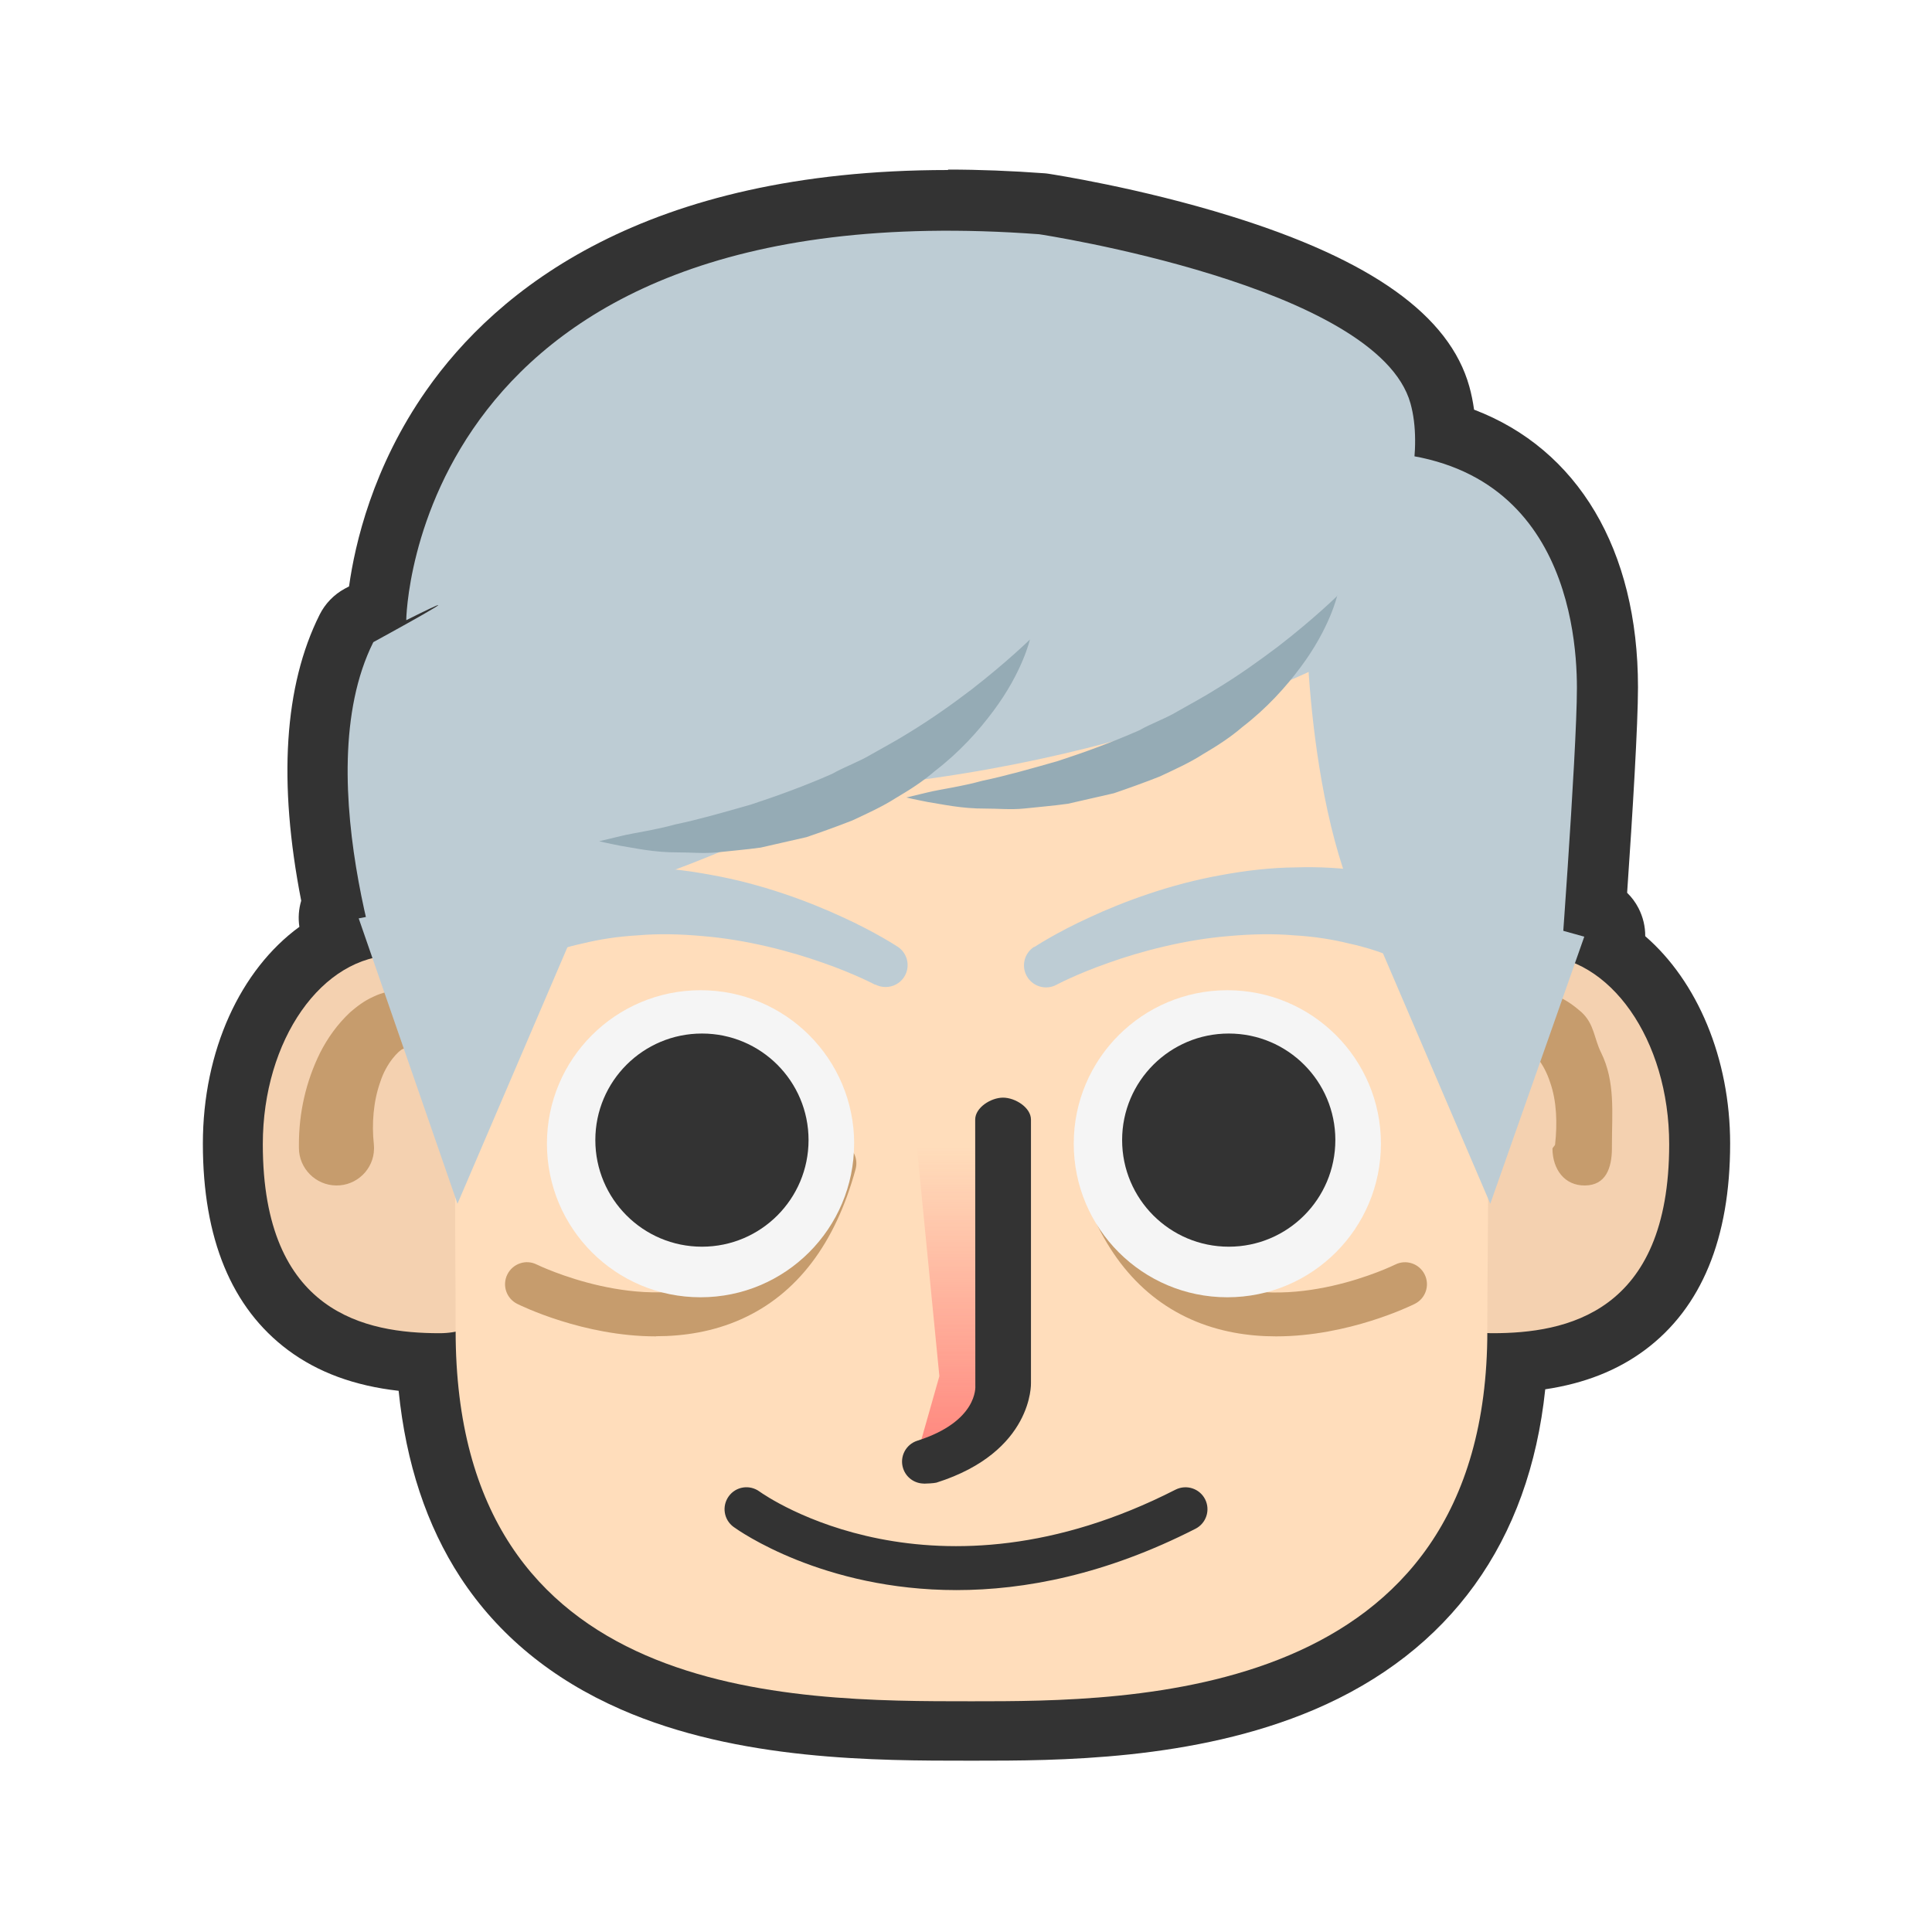
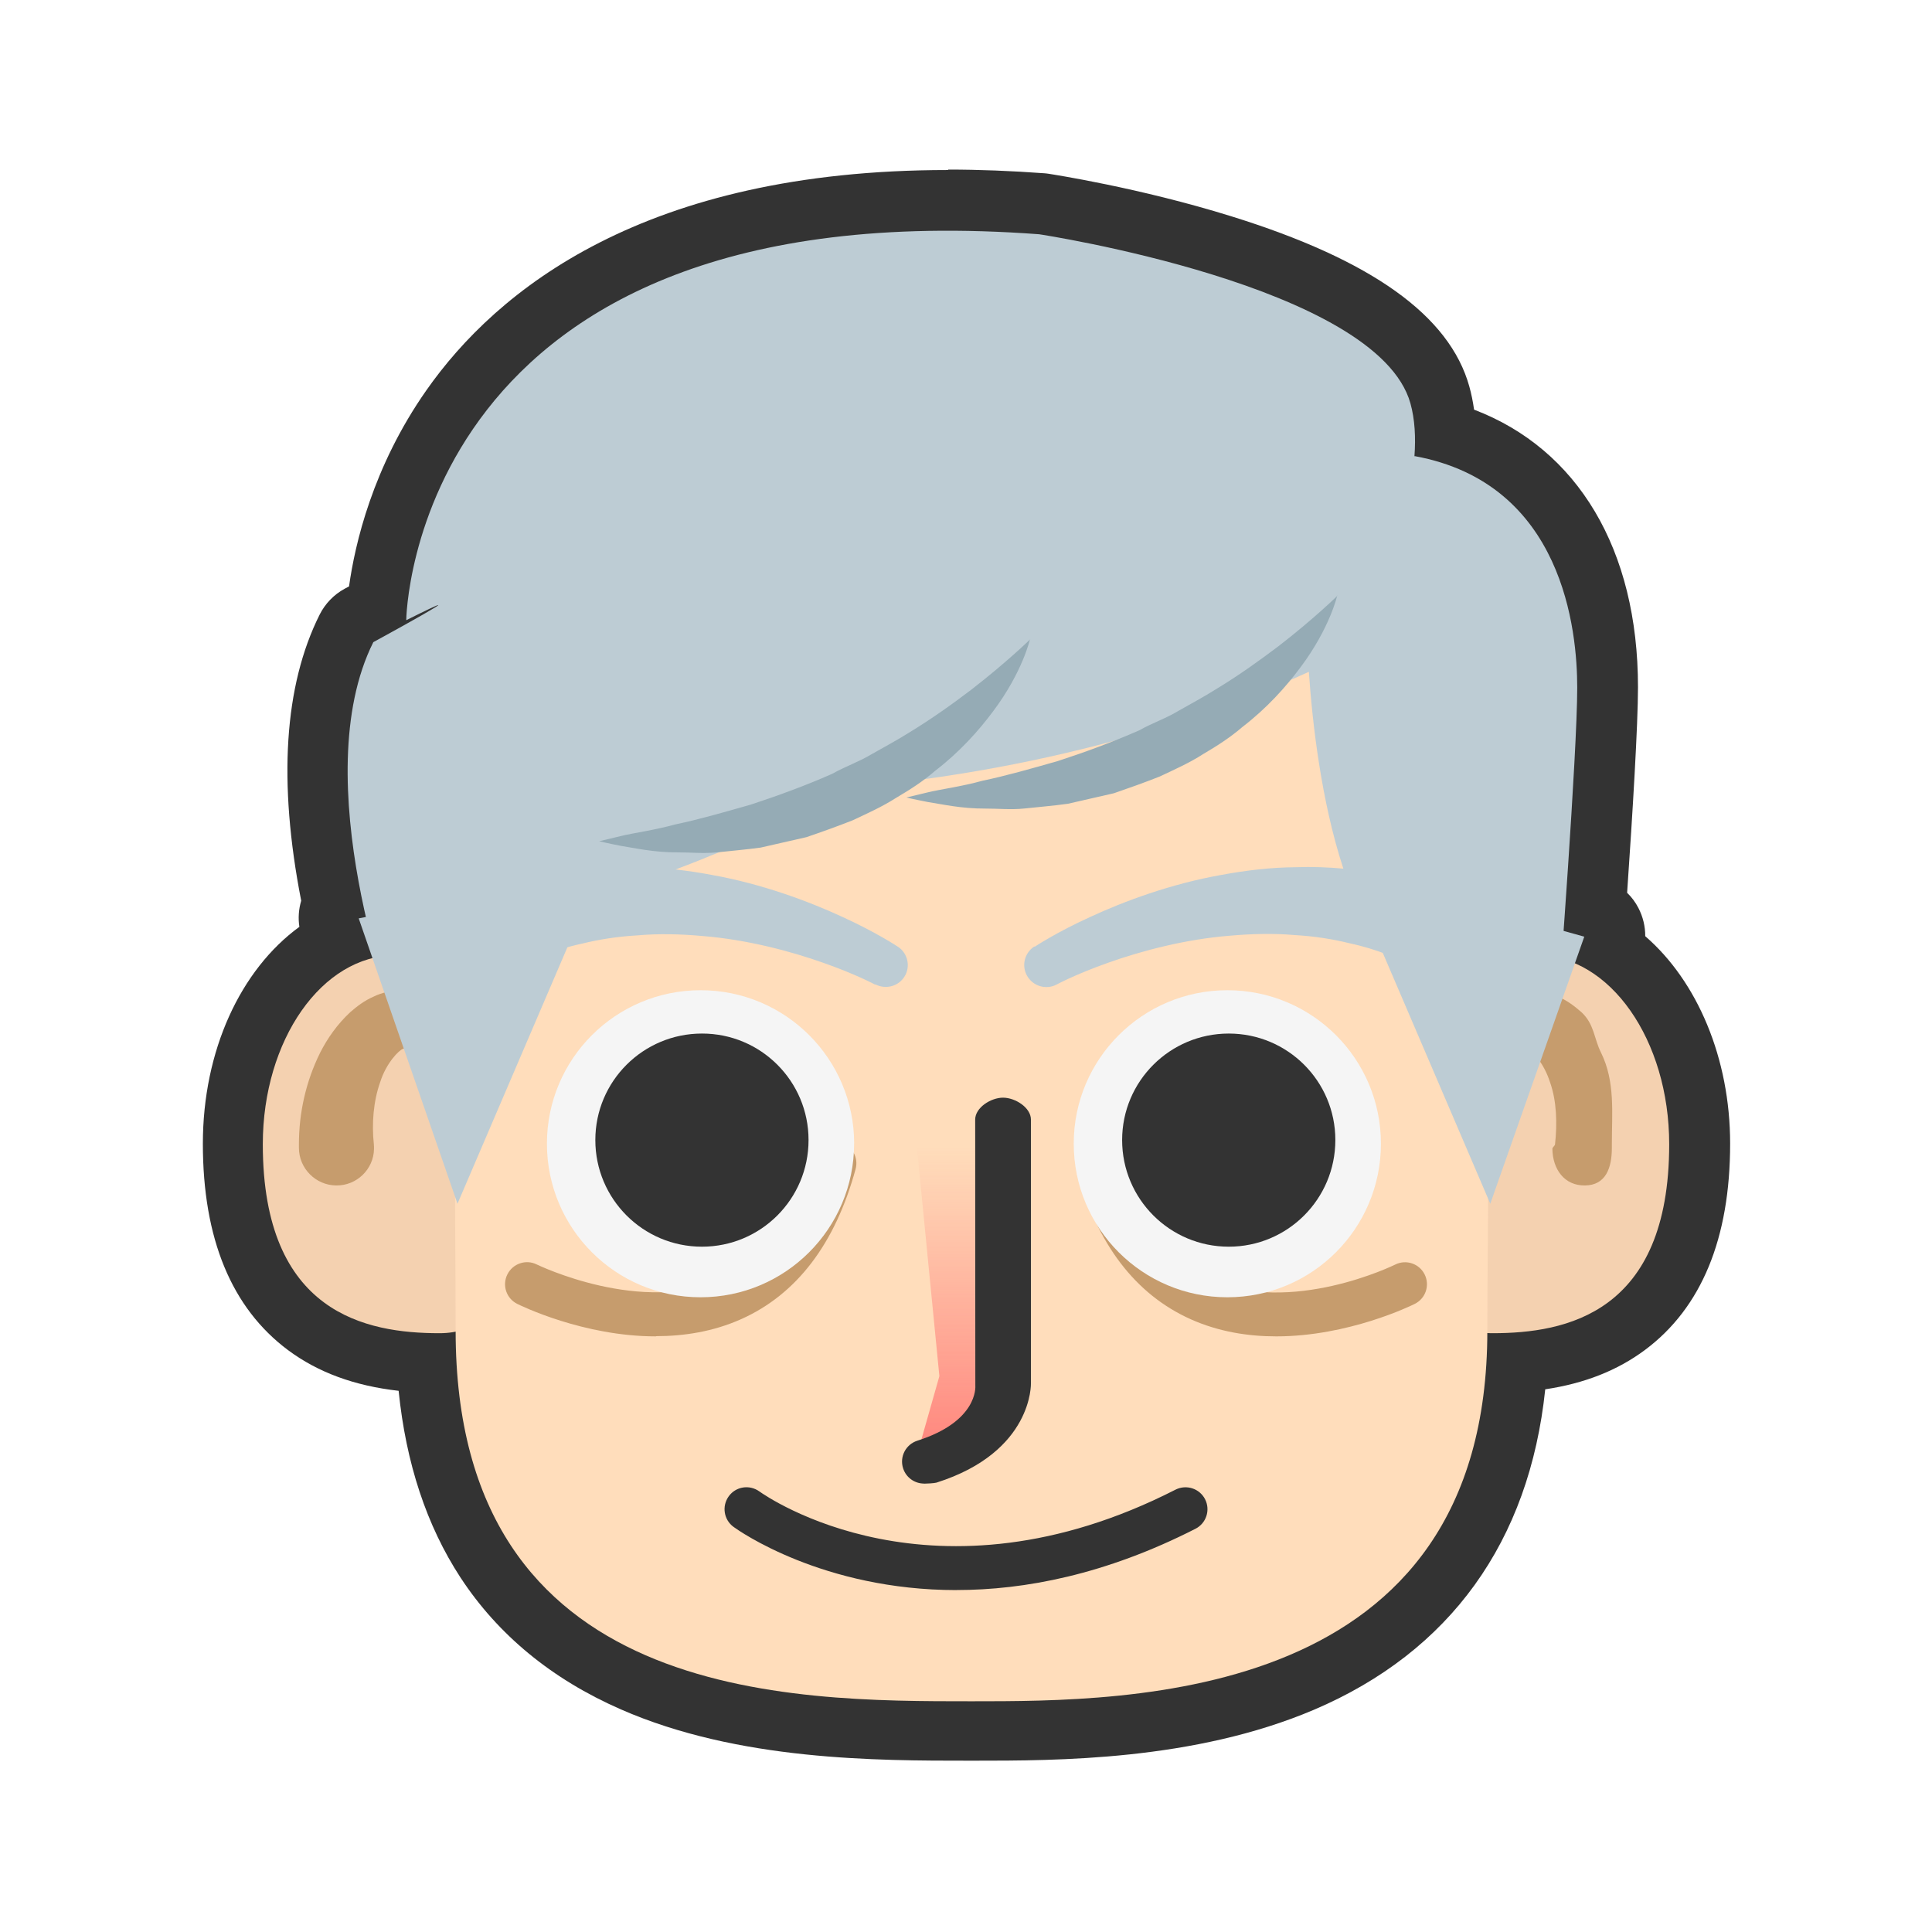
- <svg xmlns="http://www.w3.org/2000/svg" version="1.1" id="Layer_1" x="0px" y="0px" width="256px" height="256px" viewBox="0 0 256 256" enable-background="new 0 0 256 256" xml:space="preserve">
-   <path fill="#333333" d="M128.405,229.38c-22.728,0-69.358,0.026-71.92-48.778c-21.153-0.795-25.663-16.094-25.663-28.992  c0-12.08,5.48-22.65,13.5-26.96l-0.573-1.66c-0.37-1.07-0.28-2.24,0.26-3.22c-2.28-11.17-3.5-25.74,1.87-36.48  c0.36-0.73,0.94-1.33,1.66-1.73c0.77-0.43,1.59-0.87,2.39-1.31c0.38-4.29,2.1-15.23,9.78-26.19c8.79-12.55,27.34-27.51,65.83-27.51  c3.99,0,8.17,0.16,12.439,0.48c0.101,0,0.201,0.01,0.301,0.03c4.85,0.73,47.529,7.68,52.449,25.29c0.42,1.5,0.66,3.16,0.73,4.96  c13.52,4,21.48,16.38,21.48,33.81c0,5.21-0.82,18.17-1.59,29.24c0.899,0.35,1.649,1.01,2.1,1.88c0.51,0.979,0.59,2.13,0.22,3.17  l-0.13,0.36c7.061,4.89,11.609,14.74,11.609,25.81c0,12.601-4.299,27.5-24.219,28.92c-1.131,20.59-10.701,34.83-28.49,42.399  c-15.16,6.461-32.891,6.44-43.48,6.44h-0.6L128.405,229.38z" />
-   <path fill="#333333" d="M125.555,30.573c3.835,0,7.882,0.15,12.142,0.466c0,0,44.838,6.78,49.199,22.41  c0.592,2.11,0.717,4.51,0.53,7.02c19.733,3.61,21.53,23.19,21.53,30.66c0,5.81-1.08,22.01-1.807,32.19l2.781,0.77l-1.24,3.53  c7.229,3.1,12.5,12.66,12.5,23.97c0,22.431-13.711,25.04-23.41,25.04c-0.23,0-0.461-0.04-0.69-0.05  c-0.19,48.69-46.89,48.771-68.069,48.771h-0.601c-24.05,0-67.97-0.091-68.03-48.961c-0.67,0.131-1.38,0.221-2.14,0.221  c-9.69,0-23.41-2.601-23.41-25.03c0-12.36,6.28-22.62,14.53-24.66l-1.82-5.27l0.95-0.19c-2.46-10.8-4.29-25.87,0.99-36.41  c0,0,9-4.91,8.59-4.91c-0.13,0-1.32,0.54-4.22,2c0,0,0.55-51.61,71.73-51.61" />
-   <path fill="#333333" d="M125.591,22.529c-40.21,0-59.78,15.88-69.11,29.21c-7.1,10.14-9.45,20.35-10.23,25.96l-0.58,0.31  c-1.43,0.78-2.59,1.98-3.32,3.44c-4.7,9.4-5.52,22.14-2.44,37.9c-0.33,1.12-0.42,2.3-0.24,3.46c-7.8,5.68-12.79,16.4-12.79,28.74  c0,12.57,3.8,21.77,11.29,27.35c3.97,2.951,8.8,4.73,14.65,5.391c0.97,9.58,3.71,17.87,8.19,24.73  c4.98,7.609,12.12,13.479,21.23,17.47c15.59,6.84,34.03,6.81,46.22,6.81h0.6c10.9,0,29.131,0.02,45.051-6.75  c18.039-7.689,28.529-22.279,30.64-42.46c5.21-0.78,9.569-2.5,13.21-5.21c7.49-5.58,11.29-14.779,11.29-27.35  c0-11.271-4.33-21.49-11.25-27.48c0.011-1.29-0.3-2.57-0.899-3.73c-0.391-0.76-0.9-1.44-1.5-2.02  c0.729-10.59,1.439-22.29,1.439-27.25c0-18.25-7.99-31.54-21.721-36.77c-0.149-1.07-0.359-2.1-0.629-3.07  c-2.621-9.4-12.95-16.78-31.57-22.56c-12.189-3.79-23.66-5.54-24.141-5.62c-0.199-0.03-0.399-0.06-0.6-0.07  c-4.359-0.32-8.65-0.49-12.73-0.49L125.591,22.529z" />
-   <path fill="#F4D1B0" d="M186.064,151.62c0,13.828,2.004,25.037,11.703,25.037c9.696,0,23.409-2.603,23.409-25.037  c0-13.827-7.856-25.036-17.555-25.036S186.064,137.794,186.064,151.62L186.064,151.62z" />
-   <path fill="#C69C6D" d="M188.975,151.525c0.041-3.875,0.84-8.291,2.734-12.039c0.96-1.908,2.18-3.76,3.9-5.368  c1.699-1.568,4.149-2.92,6.979-2.954c1.07,0.104,0.851,0.006,1.86,0.222c0.81,0.162,1.51,0.408,2.05,0.683  c1.19,0.529,2.17,1.279,3.06,2.05c1.721,1.608,1.641,3.46,2.601,5.37c1.89,3.84,1.43,7.986,1.43,12.133v0.48  c0,2.72-0.84,4.949-3.56,4.979c-2.721,0.04-4.291-2.14-4.32-4.851c0-0.189,0.34-0.41,0.35-0.59c0.301-2.729,0.23-5.709-0.66-8.22  c-0.83-2.61-2.439-4.25-2.92-4.42c-0.289-0.149-1.039-0.12-2.02,0.53c-0.95,0.66-1.9,1.75-2.71,3.01  c-1.67,2.65-2.649,5.62-3.021,9.2l-0.01,0.149c-0.17,1.601-1.6,2.76-3.199,2.58c-1.5-0.16-2.61-1.439-2.601-2.92L188.975,151.525z" />
-   <path fill="#F4D1B0" d="M69.938,151.62c0,13.828-2.004,25.037-11.705,25.037c-9.697,0-23.41-2.603-23.41-25.037  c0-13.827,7.857-25.036,17.553-25.036S69.938,137.794,69.938,151.62z" />
-   <path fill="#C69C6D" d="M67.027,151.525c-0.04-3.875-0.838-8.291-2.738-12.039c-0.97-1.908-2.18-3.76-3.91-5.368  c-1.71-1.568-4.16-2.92-6.99-2.954c-1.07,0.104-0.85,0.006-1.86,0.222c-0.81,0.162-1.51,0.408-2.05,0.683  c-1.2,0.529-2.17,1.279-3.07,2.05c-1.72,1.608-3.02,3.46-3.99,5.37c-1.9,3.84-2.81,7.986-2.81,12.133v0.48  c0,2.72,2.22,4.949,4.93,4.979c2.72,0.04,4.98-2.14,5.02-4.851c0-0.189,0-0.41-0.02-0.59c-0.3-2.729-0.06-5.709,0.83-8.22  c0.82-2.61,2.52-4.25,3-4.42c0.29-0.149,1.08-0.12,2.06,0.53c0.95,0.66,1.92,1.75,2.74,3.01c1.66,2.65,2.64,5.62,3.02,9.2  l0.01,0.149c0.17,1.601,1.6,2.76,3.19,2.58c1.49-0.16,2.61-1.439,2.6-2.92L67.027,151.525z" />
-   <path fill="#FFDDBB" d="M197.08,176.344c0,49.196-47.266,49.084-68.352,49.084c-23.999,0-68.354,0.112-68.354-49.084  C60.374,127.148,55.284,64,128.729,64C202.896,64,197.08,127.147,197.08,176.344L197.08,176.344z" />
-   <path fill="#BDCCD4" d="M47.53,121.69l13.09,37.81l18.905-44.112 M209.925,124.114L197.471,159.5l-18.906-44.112" />
-   <path fill="#333333" d="M126.734,210.695c-17.72,0-28.842-7.867-29.53-8.369c-1.296-0.942-1.585-2.753-0.642-4.059  c0.936-1.297,2.742-1.586,4.055-0.647c0.922,0.662,23.088,16.133,55.145-0.233c1.44-0.723,3.184-0.16,3.916,1.266  c0.73,1.434,0.162,3.184-1.27,3.916C146.48,208.656,135.75,210.696,126.734,210.695L126.734,210.695z" />
-   <path fill="#BDCCD4" d="M178.9,86.303c0,0-27.144,15.515-70.771,18.422l28.114-12.605c0,0-47.992,29.08-72.232,29.08l-5.092,3.155  l-6.545,10.54c0,0-11.996-31.629-2.908-49.806c0,0,15.998-8.73,4.363-2.91c0,0,0.61-57.33,83.867-51.14  c0,0,44.838,6.78,49.199,22.41C190.234,65.4,178.9,86.3,178.9,86.3V86.303z" />
-   <path fill="#BDCCD4" d="M173.082,81.453c0,0,0,33.45,11.637,46.534l21.79,4.08c0,0,2.44-32.193,2.44-40.919  s-2.43-33.938-32.96-31.028c-30.54,2.9-2.921,21.33-2.921,21.33L173.082,81.453z" />
-   <path fill="#BDCCD4" d="M137.063,125.483c0,0,2.875-1.91,7.345-3.943c4.485-2.085,10.733-4.4,17.37-5.578  c3.306-0.613,6.691-1.003,9.899-1.028c3.198-0.106,6.233,0.096,8.802,0.478c2.58,0.313,4.711,0.8,6.19,1.223  c1.479,0.372,2.33,0.593,2.33,0.593c2.81,0.718,4.51,3.576,3.79,6.387c-0.721,2.815-3.58,4.514-6.391,3.798  c-0.149-0.042-0.299-0.08-0.439-0.13l-0.46-0.166c0,0-0.67-0.236-1.83-0.64c-1.149-0.452-2.83-1.01-4.92-1.458  c-2.08-0.52-4.56-0.93-7.271-1.08c-2.709-0.24-5.66-0.17-8.59,0.09c-5.9,0.47-11.77,2.04-16.029,3.56  c-4.32,1.521-6.871,2.9-6.871,2.9c-1.409,0.76-3.18,0.239-3.949-1.181c-0.73-1.33-0.301-2.979,0.93-3.81l0.051-0.04L137.063,125.483  z" />
-   <path fill="#BDCCD4" d="M115.98,130.495c0,0-2.548-1.382-6.87-2.9c-4.262-1.515-10.13-3.084-16.023-3.56  c-2.94-0.268-5.88-0.336-8.59-0.096c-2.71,0.15-5.203,0.56-7.27,1.07c-2.093,0.45-3.77,1-4.925,1.46c-1.156,0.4-1.82,0.64-1.82,0.64  l-0.457,0.16c-2.738,0.96-5.732-0.48-6.69-3.22c-0.958-2.74,0.483-5.74,3.22-6.7c0.143-0.06,0.295-0.1,0.438-0.14  c0,0,0.848-0.22,2.336-0.6c1.47-0.43,3.6-0.91,6.19-1.23c2.56-0.39,5.6-0.59,8.8-0.48c3.21,0.02,6.59,0.41,9.9,1.03  c6.63,1.17,12.88,3.49,17.37,5.57c4.46,2.03,7.34,3.94,7.34,3.94l0.04,0.02c1.33,0.89,1.7,2.7,0.81,4.03  c-0.85,1.27-2.51,1.649-3.82,0.95L115.98,130.495z" />
-   <path fill="#C69C6D" d="M86.904,177.076c-9.6,0-17.9-4.072-18.377-4.311c-1.436-0.72-2.016-2.459-1.3-3.896  c0.716-1.439,2.466-2.04,3.897-1.311c0.143,0.061,13.943,6.78,24.727,1.931c5.68-2.55,9.68-7.96,11.9-16.091  c0.43-1.539,2.03-2.459,3.58-2.049c1.55,0.42,2.46,2.02,2.04,3.569c-2.7,9.899-7.8,16.59-15.15,19.88c-3.71,1.66-7.6,2.26-11.3,2.26  L86.904,177.076z M169.096,177.076c-3.697,0-7.588-0.604-11.3-2.26c-7.356-3.291-12.458-9.979-15.153-19.879  c-0.424-1.549,0.486-3.152,2.035-3.573c1.576-0.421,3.154,0.503,3.574,2.043c2.223,8.14,6.234,13.554,11.92,16.098  c10.87,4.854,24.563-1.876,24.7-1.942c1.435-0.721,3.183-0.137,3.899,1.302c0.719,1.438,0.139,3.18-1.301,3.901  C186.994,173.004,178.695,177.076,169.096,177.076z" />
-   <path fill="#F5F5F5" d="M113.174,151.542c0,11.24-9.105,20.354-20.348,20.354c-11.246,0-20.355-9.112-20.355-20.354  c0-11.231,9.11-20.333,20.36-20.333c11.24,0,20.35,9.1,20.35,20.33L113.174,151.542z" />
-   <path fill="#333333" d="M107.137,151.063c0,7.807-6.318,14.131-14.125,14.131c-7.8,0-14.127-6.324-14.127-14.131  c0-7.799,6.328-14.114,14.127-14.114C100.818,136.948,107.137,143.264,107.137,151.063z" />
-   <path fill="#F5F5F5" d="M182.98,151.542c0,11.24-9.106,20.354-20.351,20.354s-20.353-9.112-20.353-20.354  c0-11.231,9.109-20.333,20.354-20.333s20.35,9.1,20.35,20.33V151.542z" />
-   <path fill="#333333" d="M176.939,151.063c0,7.807-6.319,14.131-14.121,14.131c-7.801,0-14.131-6.324-14.131-14.131  c0-7.799,6.33-14.114,14.131-14.114c7.803,0,14.123,6.315,14.123,14.114H176.939z" />
-   <path fill="#95ABB5" d="M177.195,78.89c0,0-0.961,4.312-4.867,9.526c-1.926,2.595-4.494,5.454-7.725,7.93  c-1.551,1.34-3.324,2.488-5.172,3.57c-1.801,1.163-3.791,2.048-5.761,2.975c-2.021,0.8-4.069,1.53-6.08,2.22  c-2.069,0.47-4.11,0.94-6.079,1.39c-2,0.28-3.941,0.43-5.771,0.63c-1.82,0.19-3.58,0-5.171,0.01c-3.179,0.02-5.809-0.59-7.629-0.87  c-1.82-0.35-2.84-0.6-2.84-0.6s1.03-0.24,2.84-0.68c1.78-0.43,4.34-0.74,7.29-1.55c2.99-0.62,6.371-1.58,9.94-2.6  c3.54-1.15,7.22-2.5,10.79-4.07c1.7-0.96,3.57-1.59,5.21-2.59c1.67-0.95,3.341-1.84,4.89-2.82c3.15-1.9,5.951-3.93,8.351-5.74  c4.75-3.67,7.81-6.69,7.81-6.69L177.195,78.89z M136.475,84.707c0,0-0.959,4.31-4.867,9.525c-1.926,2.597-4.491,5.453-7.727,7.93  c-1.54,1.344-3.32,2.49-5.16,3.568c-1.81,1.163-3.8,2.053-5.77,2.978c-2.02,0.795-4.07,1.53-6.08,2.216  c-2.07,0.47-4.11,0.938-6.08,1.386c-2.01,0.276-3.94,0.433-5.77,0.632c-1.82,0.185-3.58-0.007-5.16,0.004  c-3.18,0.025-5.81-0.585-7.63-0.872c-1.82-0.354-2.84-0.605-2.84-0.605l2.84-0.68c1.79-0.44,4.34-0.75,7.3-1.56  c2.99-0.62,6.36-1.59,9.94-2.61c3.53-1.16,7.22-2.5,10.79-4.08c1.7-0.96,3.57-1.6,5.21-2.59c1.67-0.95,3.34-1.84,4.9-2.82  c3.14-1.91,5.95-3.93,8.34-5.75c4.75-3.68,7.811-6.69,7.811-6.69L136.475,84.707z" />
-   <linearGradient id="SVGID_1_" gradientUnits="userSpaceOnUse" x1="991.479" y1="-244.089" x2="991.479" y2="-233.661" gradientTransform="matrix(7.466 0 0 -7.466 -7277.02 -1609.028)">
-     <stop offset="0" style="stop-color:#FF5459" />
-     <stop offset="0.789" style="stop-color:#FF6064;stop-opacity:0" />
+ <svg xmlns="http://www.w3.org/2000/svg" width="256" height="256" viewBox="0 0 256 256">
+   <path fill="#333" d="M128.405 229.38c-22.728 0-69.358.026-71.92-48.778-21.153-.795-25.663-16.094-25.663-28.992 0-12.08 5.48-22.65 13.5-26.96l-.573-1.66c-.37-1.07-.28-2.24.26-3.22-2.28-11.17-3.5-25.74 1.87-36.48.36-.73.94-1.33 1.66-1.73.77-.43 1.59-.87 2.39-1.31.38-4.29 2.1-15.23 9.78-26.19 8.79-12.55 27.34-27.51 65.83-27.51 3.99 0 8.17.16 12.43.48.1 0 .2.01.3.03 4.85.73 47.53 7.68 52.45 25.29.42 1.5.66 3.16.73 4.96 13.52 4 21.48 16.38 21.48 33.81 0 5.21-.82 18.17-1.61 29.24.9.35 1.65 1.01 2.1 1.88.51.98.59 2.13.22 3.17l-.13.36c7.06 4.89 11.61 14.74 11.61 25.81 0 12.6-4.3 27.5-24.22 28.92-1.13 20.59-10.7 34.83-28.49 42.4-15.16 6.46-32.89 6.44-43.48 6.44h-.6l.04.04h.03zm-2.85-198.807c3.835 0 7.882.15 12.142.466 0 0 44.838 6.78 49.2 22.41.59 2.11.716 4.51.53 7.02 19.73 3.61 21.53 23.19 21.53 30.66 0 5.81-1.08 22.01-1.812 32.19l2.78.77-1.24 3.53c7.23 3.1 12.5 12.66 12.5 23.97 0 22.43-13.71 25.04-23.41 25.04-.23 0-.46-.04-.69-.05-.19 48.69-46.89 48.77-68.066 48.77h-.61c-24.05 0-67.97-.09-68.03-48.96-.67.13-1.38.22-2.14.22-9.69 0-23.41-2.6-23.41-25.03 0-12.36 6.28-22.62 14.53-24.66l-1.82-5.27.95-.19c-2.46-10.8-4.29-25.87.99-36.41 0 0 9-4.91 8.59-4.91-.13 0-1.32.54-4.22 2 0 0 .55-51.61 71.73-51.61" />
+   <path fill="#333" d="M125.59 22.53c-40.21 0-59.78 15.88-69.11 29.21-7.1 10.14-9.45 20.35-10.23 25.96l-.58.31c-1.43.78-2.59 1.98-3.32 3.44-4.7 9.4-5.52 22.14-2.44 37.9-.33 1.12-.42 2.3-.24 3.46-7.8 5.68-12.79 16.4-12.79 28.74 0 12.57 3.8 21.77 11.29 27.35 3.97 2.95 8.8 4.73 14.65 5.39.97 9.58 3.71 17.87 8.19 24.73 4.98 7.61 12.12 13.48 21.23 17.47 15.59 6.84 34.03 6.81 46.22 6.81h.6c10.9 0 29.132.023 45.052-6.75 18.04-7.69 28.53-22.28 30.64-42.46 5.21-.776 9.57-2.5 13.21-5.21 7.49-5.58 11.29-14.78 11.29-27.35 0-11.27-4.33-21.49-11.25-27.48.01-1.29-.3-2.57-.9-3.73-.39-.76-.896-1.44-1.5-2.02.73-10.59 1.44-22.29 1.44-27.25 0-18.25-7.99-31.54-21.72-36.77-.15-1.07-.36-2.1-.63-3.07-2.62-9.4-12.95-16.78-31.57-22.56-12.19-3.79-23.66-5.54-24.14-5.62-.2-.03-.4-.06-.6-.07-4.36-.32-8.65-.49-12.73-.49l-.06.064h-.002v-.004z" />
+   <path fill="#F4D1B0" d="M186.064 151.62c0 13.828 2.004 25.037 11.703 25.037 9.694 0 23.41-2.604 23.41-25.037 0-13.827-7.857-25.036-17.558-25.036s-17.55 11.21-17.55 25.036h-.01z" />
+   <path fill="#C69C6D" d="M188.975 151.525c.04-3.875.84-8.29 2.734-12.04.96-1.907 2.18-3.76 3.9-5.367 1.68-1.568 4.14-2.92 6.97-2.954 1.06.104.85.006 1.86.222.81.162 1.51.408 2.05.683 1.19.52 2.17 1.27 3.06 2.05 1.72 1.6 1.64 3.46 2.6 5.37 1.89 3.84 1.43 7.98 1.43 12.13v.48c0 2.72-.84 4.95-3.56 4.98-2.72.04-4.29-2.14-4.32-4.86 0-.19.34-.41.35-.59.3-2.73.23-5.71-.66-8.22-.83-2.61-2.44-4.25-2.92-4.42-.29-.15-1.04-.12-2.02.53-.95.65-1.9 1.75-2.71 3.01-1.67 2.64-2.65 5.61-3.02 9.19l-.01.15c-.17 1.6-1.6 2.76-3.2 2.58-1.5-.16-2.61-1.44-2.6-2.92l.05-.03h.01v.01z" />
+   <path fill="#F4D1B0" d="M69.938 151.62c0 13.828-2.004 25.037-11.705 25.037-9.697 0-23.41-2.604-23.41-25.037 0-13.827 7.857-25.036 17.553-25.036s17.562 11.21 17.562 25.036z" />
+   <path fill="#C69C6D" d="M67.027 151.525c-.04-3.875-.838-8.29-2.738-12.04-.97-1.907-2.18-3.76-3.91-5.367-1.71-1.568-4.16-2.92-6.99-2.954-1.07.104-.85.006-1.86.222-.81.162-1.51.408-2.05.683-1.2.52-2.17 1.27-3.07 2.05-1.72 1.6-3.02 3.46-3.99 5.37-1.9 3.84-2.81 7.98-2.81 12.13v.48c0 2.72 2.22 4.95 4.93 4.98 2.72.04 4.98-2.14 5.02-4.86 0-.19 0-.41-.02-.59-.3-2.73-.06-5.71.83-8.22.82-2.61 2.52-4.25 3-4.42.29-.15 1.08-.12 2.06.53.95.65 1.92 1.75 2.74 3.01 1.66 2.64 2.64 5.61 3.02 9.19l.01.15c.17 1.6 1.6 2.76 3.19 2.58 1.49-.16 2.61-1.44 2.6-2.92l.03-.03v.01z" />
+   <path fill="#fdb" d="M197.08 176.344c0 49.196-47.266 49.084-68.352 49.084-24 0-68.354.112-68.354-49.084C60.374 127.148 55.284 64 128.73 64c74.166 0 68.35 63.147 68.35 112.344z" />
+   <path fill="#BDCCD4" d="M47.53 121.69l13.09 37.81 18.905-44.112m130.4 8.726L197.47 159.5l-18.905-44.112" />
+   <path fill="#333" d="M126.734 210.695c-17.72 0-28.842-7.867-29.53-8.37-1.296-.94-1.585-2.752-.642-4.058.936-1.3 2.742-1.586 4.055-.647.922.662 23.088 16.133 55.145-.233 1.44-.723 3.184-.16 3.916 1.268.73 1.434.162 3.184-1.27 3.914-11.928 6.08-22.658 8.12-31.674 8.12z" />
+   <path fill="#BDCCD4" d="M187.42 60.48c.185-2.513.06-4.914-.53-7.03-4.362-15.63-49.202-22.41-49.202-22.41-83.25-6.19-83.86 51.14-83.86 51.14 11.636-5.82-4.362 2.91-4.362 2.91-9.088 18.175 2.908 49.805 2.908 49.805l6.547-10.54 4.17-2.58c-.08.747-.01 1.52.25 2.274.96 2.74 3.95 4.18 6.69 3.22l.46-.16s.67-.24 1.82-.64c1.16-.46 2.83-1.01 4.93-1.46 2.07-.51 4.56-.92 7.27-1.07 2.71-.24 5.65-.18 8.59.09 5.9.47 11.76 2.04 16.03 3.56 4.33 1.52 6.87 2.9 6.87 2.9v-.01l-.02-.05c1.31.69 2.97.32 3.82-.95.89-1.33.52-3.14-.81-4.03l-.04-.02s-2.88-1.91-7.34-3.94c-4.49-2.08-10.74-4.4-17.37-5.57-1.57-.3-3.15-.53-4.72-.71 8.46-3.18 17.11-7.2 24.64-11 28.98-2.78 49.9-10.9 59.27-15.19.47 6.83 1.64 17.14 4.57 26.08-1.96-.18-4.08-.27-6.3-.19-3.21.02-6.6.41-9.9 1.03-6.63 1.17-12.88 3.49-17.36 5.57-4.47 2.03-7.34 3.94-7.34 3.94l-.01-.01v-.01l-.04-.02-.05.04c-1.23.83-1.66 2.48-.93 3.81.77 1.41 2.54 1.95 3.95 1.19 0 0 2.55-1.38 6.87-2.9 4.26-1.52 10.13-3.09 16.03-3.56 2.93-.26 5.88-.33 8.59-.09 2.71.15 5.19.56 7.27 1.08 1.97.42 3.56.94 4.71 1.38.41.55.83 1.09 1.27 1.59l21.79 4.08s2.44-32.19 2.44-40.92c0-7.48-1.8-27.05-21.53-30.67z" />
+   <path fill="#C69C6D" d="M86.904 177.076c-9.6 0-17.9-4.072-18.377-4.31-1.436-.72-2.016-2.46-1.3-3.897.716-1.44 2.466-2.04 3.897-1.32.143.06 13.943 6.78 24.727 1.93 5.68-2.55 9.68-7.96 11.9-16.09.43-1.54 2.03-2.46 3.58-2.05 1.55.42 2.46 2.02 2.04 3.57-2.7 9.89-7.8 16.59-15.15 19.88-3.71 1.66-7.6 2.26-11.3 2.26l-.01.02zm82.192 0c-3.697 0-7.588-.604-11.3-2.26-7.356-3.29-12.458-9.98-15.153-19.88-.424-1.55.486-3.15 2.035-3.572 1.576-.42 3.154.503 3.574 2.043 2.223 8.14 6.234 13.554 11.92 16.098 10.87 4.854 24.563-1.876 24.7-1.942 1.435-.72 3.183-.137 3.9 1.304.718 1.438.138 3.18-1.302 3.9-.476.24-8.775 4.31-18.374 4.31z" />
+   <path fill="#F5F5F5" d="M113.174 151.542c0 11.24-9.105 20.354-20.348 20.354-11.246 0-20.355-9.112-20.355-20.354 0-11.23 9.11-20.333 20.36-20.333 11.24 0 20.35 9.1 20.35 20.33z" />
+   <path fill="#333" d="M107.137 151.063c0 7.81-6.318 14.13-14.125 14.13-7.8 0-14.127-6.32-14.127-14.13 0-7.8 6.328-14.112 14.127-14.112 7.806-.01 14.125 6.31 14.125 14.11v.01z" />
+   <path fill="#F5F5F5" d="M182.98 151.542c0 11.24-9.106 20.354-20.35 20.354s-20.355-9.112-20.355-20.354c0-11.23 9.11-20.333 20.354-20.333s20.35 9.1 20.35 20.33z" />
+   <path fill="#333" d="M176.94 151.063c0 7.81-6.32 14.13-14.122 14.13-7.8 0-14.13-6.32-14.13-14.13 0-7.8 6.33-14.112 14.13-14.112 7.803 0 14.123 6.31 14.123 14.11v.01z" />
+   <path fill="#95ABB5" d="M177.195 78.89s-.96 4.312-4.867 9.526c-1.926 2.595-4.494 5.454-7.725 7.93-1.55 1.34-3.324 2.488-5.172 3.57-1.8 1.163-3.79 2.048-5.76 2.975-2.02.8-4.07 1.53-6.08 2.22-2.07.47-4.11.94-6.08 1.39-2 .28-3.94.43-5.77.63-1.82.19-3.58 0-5.17.01-3.18.02-5.81-.59-7.63-.87-1.82-.35-2.84-.6-2.84-.6s1.03-.24 2.84-.68c1.78-.43 4.34-.74 7.29-1.55 2.99-.62 6.37-1.58 9.94-2.6 3.54-1.15 7.22-2.5 10.79-4.07 1.7-.96 3.57-1.59 5.21-2.59 1.67-.95 3.34-1.84 4.89-2.82 3.15-1.9 5.95-3.93 8.35-5.74 4.75-3.67 7.81-6.69 7.81-6.69l-.02-.04zm-40.72 5.817s-.96 4.31-4.867 9.525c-1.926 2.597-4.49 5.453-7.727 7.93-1.54 1.344-3.32 2.49-5.16 3.568-1.81 1.163-3.8 2.053-5.77 2.978-2.02.795-4.07 1.53-6.08 2.216-2.07.47-4.11.938-6.08 1.386-2.01.276-3.94.433-5.77.632-1.82.185-3.58-.007-5.16.004-3.18.023-5.81-.585-7.63-.872-1.82-.354-2.84-.605-2.84-.605l2.84-.68c1.79-.44 4.34-.75 7.3-1.56 2.99-.62 6.36-1.59 9.94-2.61 3.53-1.16 7.22-2.5 10.79-4.08 1.7-.96 3.57-1.6 5.21-2.59 1.67-.95 3.34-1.84 4.9-2.82 3.14-1.91 5.95-3.93 8.34-5.75 4.75-3.68 7.82-6.69 7.82-6.69l-.04.01h-.01z" />
+   <linearGradient id="a" gradientUnits="userSpaceOnUse" x1="216.028" y1="-315.747" x2="216.028" y2="-305.319" gradientTransform="matrix(7.466 0 0 -7.466 -1487.503 -2144.024)">
+     <stop offset="0" stop-color="#FF5459" />
+     <stop offset=".789" stop-color="#FF6064" stop-opacity="0" />
  </linearGradient>
-   <path fill="url(#SVGID_1_)" d="M129.62,149.38v32.966c0,0,1.305,6.236-7.706,9.01l2.558-9.01l-3.432-34.96" />
-   <path fill="#333333" d="M122.433,196.58c-1.232,0-2.38-0.792-2.77-2.03c-0.487-1.528,0.358-3.161,1.89-3.649  c8.007-2.549,7.7-7.12,7.683-7.317l-0.018-35.231c0-1.601,2.09-2.91,3.69-2.91c1.61,0,3.7,1.31,3.7,2.91v34.909  c0,0,0.33,9.11-12.51,13.19c-0.3,0.09-1.39,0.14-1.68,0.14L122.433,196.58z" />
+   <path fill="url(#a)" d="M129.62 149.38v32.966s1.305 6.236-7.706 9.01l2.558-9.01-3.432-34.96" />
+   <path fill="#333" d="M122.433 196.58c-1.232 0-2.38-.792-2.77-2.03-.487-1.528.358-3.16 1.89-3.65 8.007-2.548 7.7-7.12 7.683-7.314l-.02-35.23c0-1.602 2.092-2.91 3.69-2.91 1.608 0 3.698 1.31 3.698 2.91v34.91s.33 9.108-12.51 13.188c-.3.09-1.39.14-1.68.14l.02-.014z" />
</svg>
